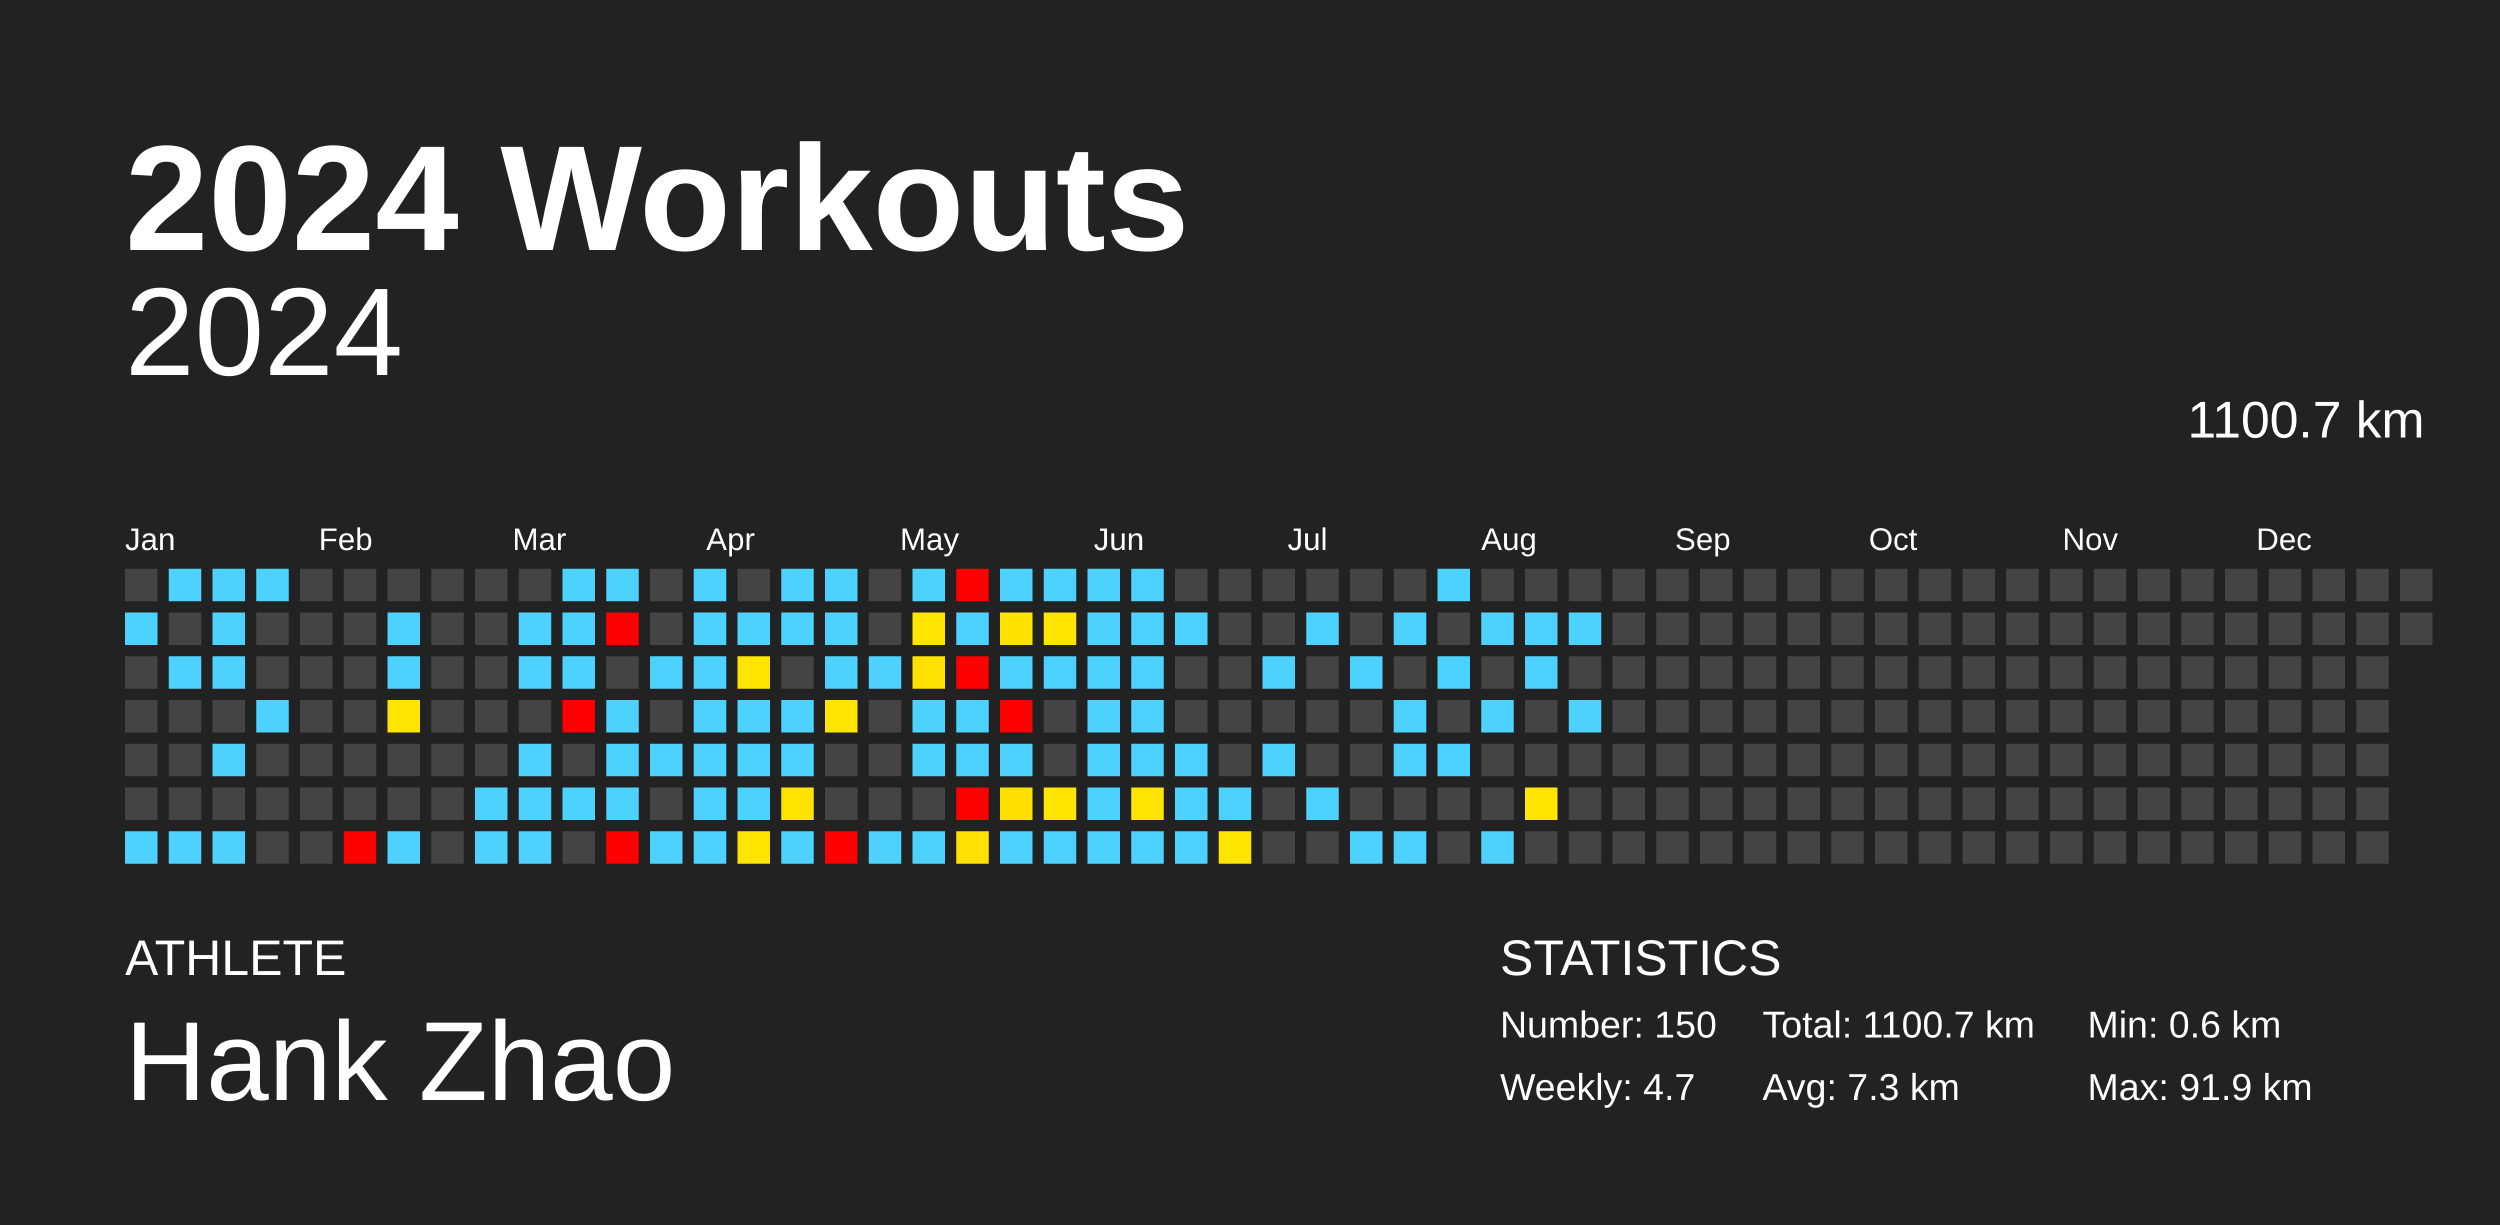
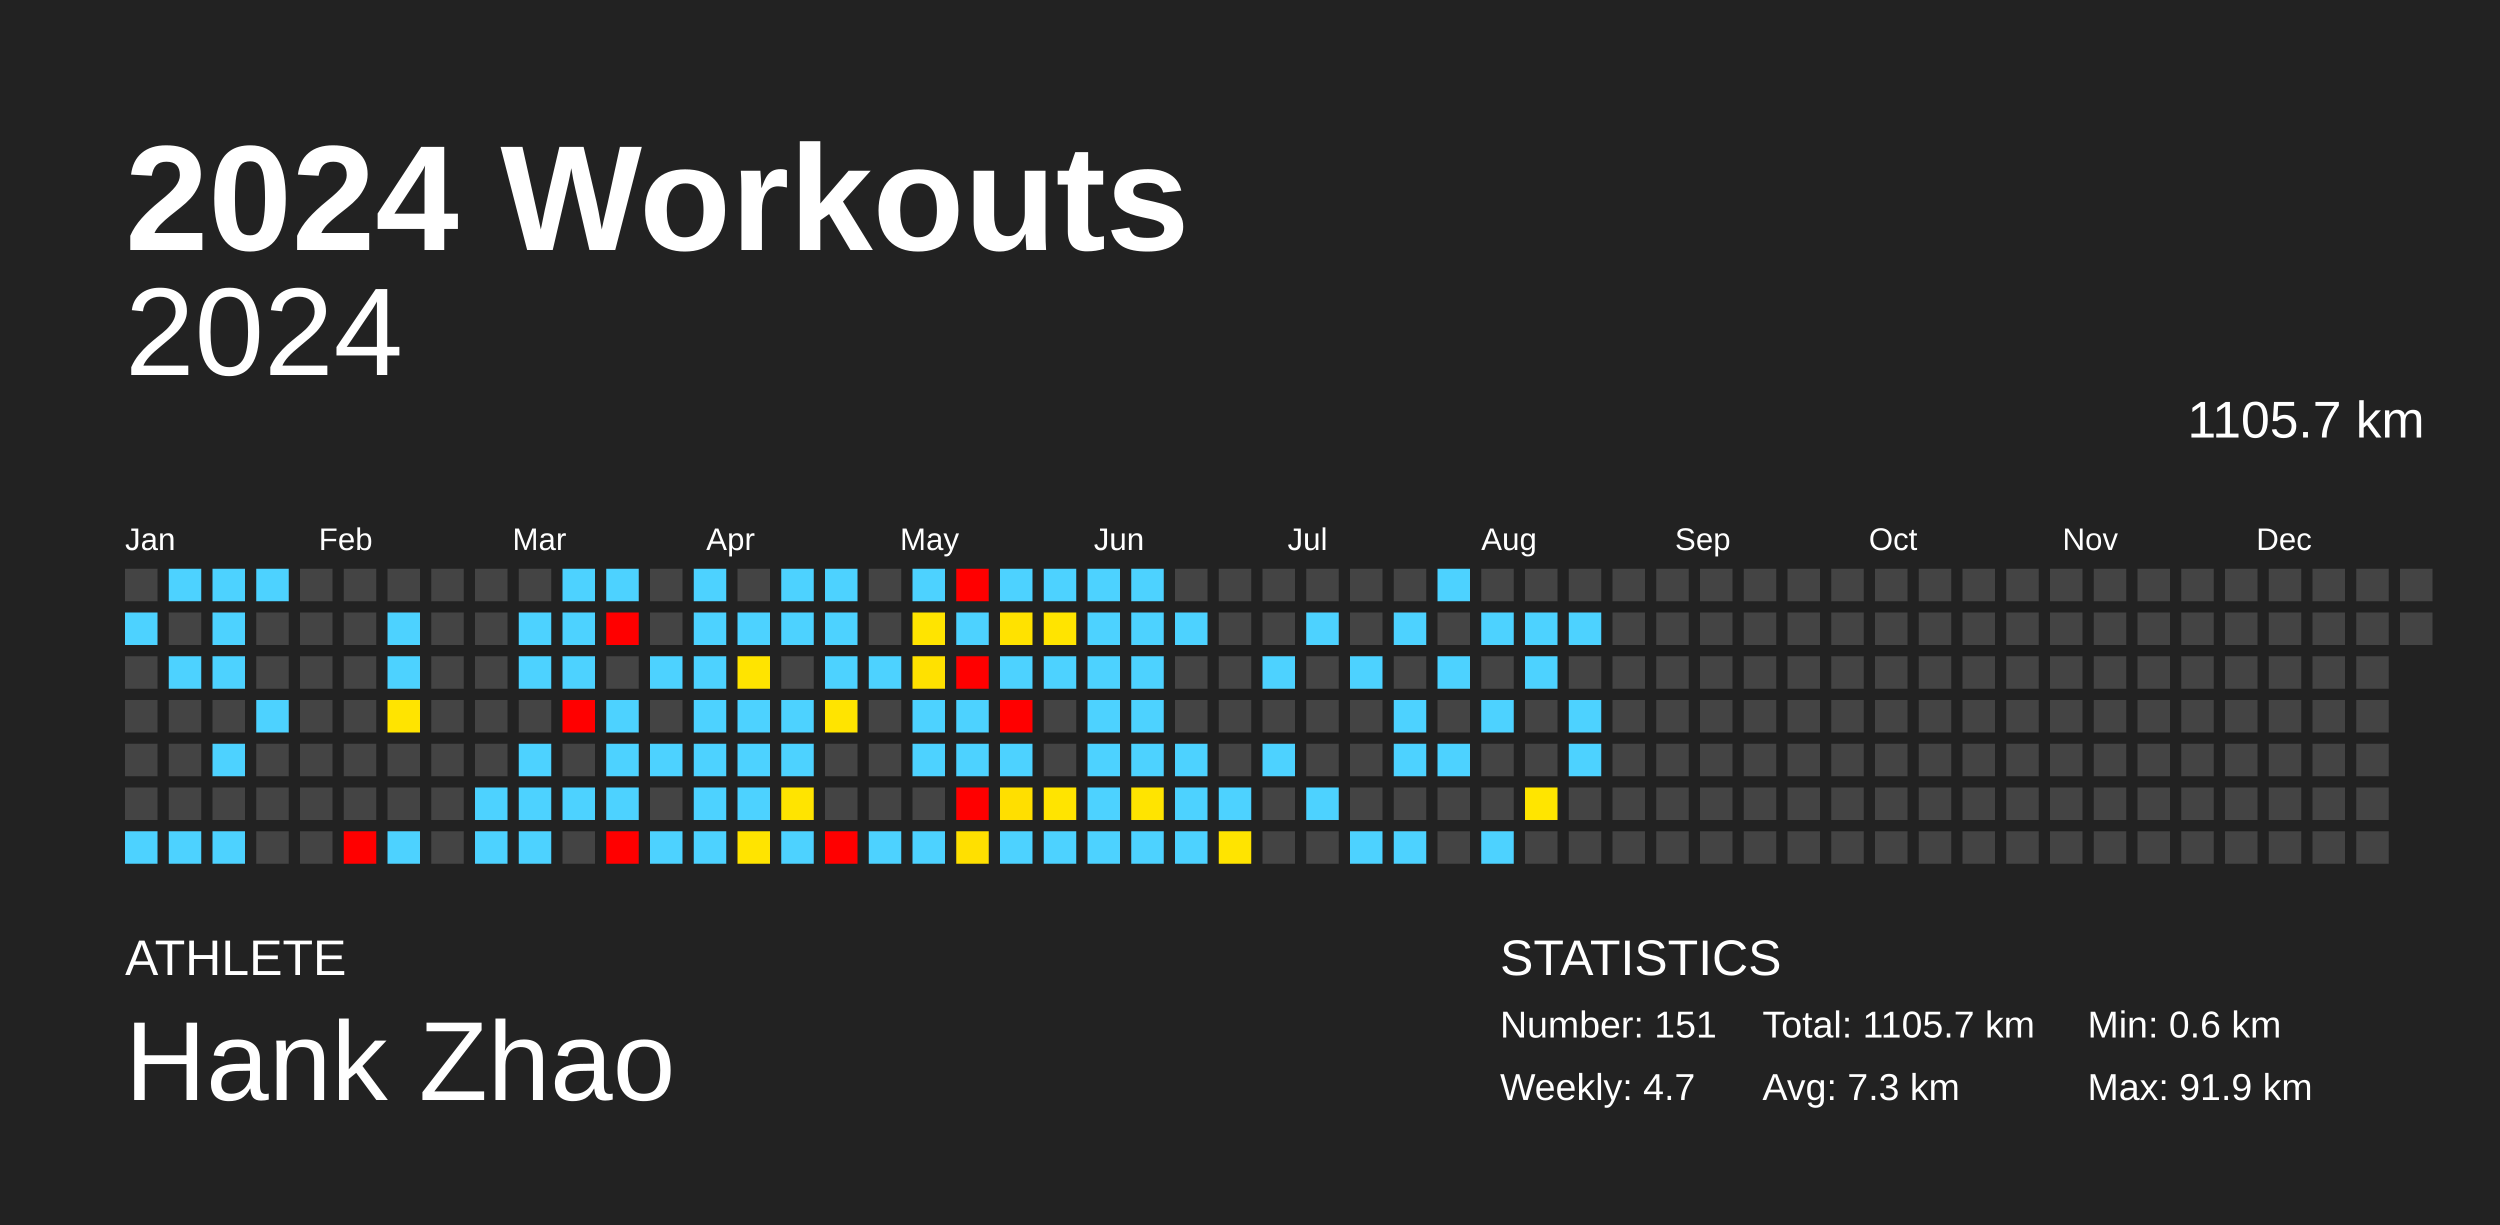
<svg xmlns="http://www.w3.org/2000/svg" baseProfile="full" height="98mm" version="1.1" viewBox="0,0,200,98" width="200mm">
  <defs />
  <rect fill="#222222" height="98" width="200" x="0" y="0" />
  <text fill="#FFFFFF" style="font-size:12px; font-family:Arial; font-weight:bold;" x="10" y="20">2024 Workouts</text>
  <text fill="#FFFFFF" style="font-size:4px; font-family:Arial" x="10" y="78">ATHLETE</text>
  <text fill="#FFFFFF" style="font-size:9px; font-family:Arial" x="10" y="88">Hank Zhao</text>
  <text fill="#FFFFFF" style="font-size:4px; font-family:Arial" x="120" y="78">STATISTICS</text>
-   <text fill="#FFFFFF" style="font-size:3px; font-family:Arial" x="120" y="83">Number: 150</text>
+   <text fill="#FFFFFF" style="font-size:3px; font-family:Arial" x="120" y="83">Number: 151</text>
  <text fill="#FFFFFF" style="font-size:3px; font-family:Arial" x="120" y="88">Weekly: 4.7</text>
-   <text fill="#FFFFFF" style="font-size:3px; font-family:Arial" x="141" y="83">Total: 1100.7 km</text>
+   <text fill="#FFFFFF" style="font-size:3px; font-family:Arial" x="141" y="83">Total: 1105.7 km</text>
  <text fill="#FFFFFF" style="font-size:3px; font-family:Arial" x="141" y="88">Avg: 7.3 km</text>
  <text fill="#FFFFFF" style="font-size:3px; font-family:Arial" x="167" y="83">Min: 0.6 km</text>
  <text fill="#FFFFFF" style="font-size:3px; font-family:Arial" x="167" y="88">Max: 91.9 km</text>
  <text alignment-baseline="hanging" fill="#FFFFFF" style="font-size:10.0px; font-family:Arial;" x="10" y="30">2024</text>
-   <text alignment-baseline="hanging" fill="#FFFFFF" style="font-size:4.125px; font-family:Arial;" x="175" y="35">1100.7 km</text>
+   <text alignment-baseline="hanging" fill="#FFFFFF" style="font-size:4.125px; font-family:Arial;" x="175" y="35">1105.7 km</text>
  <text fill="#FFFFFF" style="font-size:2.5px; font-family:Arial" x="10.0" y="44">Jan</text>
  <text fill="#FFFFFF" style="font-size:2.5px; font-family:Arial" x="25.5" y="44">Feb</text>
  <text fill="#FFFFFF" style="font-size:2.5px; font-family:Arial" x="41.0" y="44">Mar</text>
  <text fill="#FFFFFF" style="font-size:2.5px; font-family:Arial" x="56.5" y="44">Apr</text>
  <text fill="#FFFFFF" style="font-size:2.5px; font-family:Arial" x="72.0" y="44">May</text>
  <text fill="#FFFFFF" style="font-size:2.5px; font-family:Arial" x="87.5" y="44">Jun</text>
  <text fill="#FFFFFF" style="font-size:2.5px; font-family:Arial" x="103.0" y="44">Jul</text>
  <text fill="#FFFFFF" style="font-size:2.5px; font-family:Arial" x="118.5" y="44">Aug</text>
  <text fill="#FFFFFF" style="font-size:2.5px; font-family:Arial" x="134.0" y="44">Sep</text>
  <text fill="#FFFFFF" style="font-size:2.5px; font-family:Arial" x="149.5" y="44">Oct</text>
  <text fill="#FFFFFF" style="font-size:2.5px; font-family:Arial" x="165.0" y="44">Nov</text>
  <text fill="#FFFFFF" style="font-size:2.5px; font-family:Arial" x="180.5" y="44">Dec</text>
  <rect fill="#444444" height="2.6" width="2.6" x="10.0" y="45.5" />
  <rect fill="#4dd2ff" height="2.6" width="2.6" x="10.0" y="49.0" />
  <rect fill="#444444" height="2.6" width="2.6" x="10.0" y="52.5" />
  <rect fill="#444444" height="2.6" width="2.6" x="10.0" y="56.0" />
  <rect fill="#444444" height="2.6" width="2.6" x="10.0" y="59.5" />
  <rect fill="#444444" height="2.6" width="2.6" x="10.0" y="63.0" />
  <rect fill="#4dd2ff" height="2.6" width="2.6" x="10.0" y="66.5" />
  <rect fill="#4dd2ff" height="2.6" width="2.6" x="13.5" y="45.5" />
  <rect fill="#444444" height="2.6" width="2.6" x="13.5" y="49.0" />
  <rect fill="#4dd2ff" height="2.6" width="2.6" x="13.5" y="52.5" />
  <rect fill="#444444" height="2.6" width="2.6" x="13.5" y="56.0" />
  <rect fill="#444444" height="2.6" width="2.6" x="13.5" y="59.5" />
  <rect fill="#444444" height="2.6" width="2.6" x="13.5" y="63.0" />
  <rect fill="#4dd2ff" height="2.6" width="2.6" x="13.5" y="66.5" />
  <rect fill="#4dd2ff" height="2.6" width="2.6" x="17.0" y="45.5" />
  <rect fill="#4dd2ff" height="2.6" width="2.6" x="17.0" y="49.0" />
  <rect fill="#4dd2ff" height="2.6" width="2.6" x="17.0" y="52.5" />
  <rect fill="#444444" height="2.6" width="2.6" x="17.0" y="56.0" />
  <rect fill="#4dd2ff" height="2.6" width="2.6" x="17.0" y="59.5" />
  <rect fill="#444444" height="2.6" width="2.6" x="17.0" y="63.0" />
  <rect fill="#4dd2ff" height="2.6" width="2.6" x="17.0" y="66.5" />
  <rect fill="#4dd2ff" height="2.6" width="2.6" x="20.5" y="45.5" />
  <rect fill="#444444" height="2.6" width="2.6" x="20.5" y="49.0" />
  <rect fill="#444444" height="2.6" width="2.6" x="20.5" y="52.5" />
  <rect fill="#4dd2ff" height="2.6" width="2.6" x="20.5" y="56.0" />
  <rect fill="#444444" height="2.6" width="2.6" x="20.5" y="59.5" />
  <rect fill="#444444" height="2.6" width="2.6" x="20.5" y="63.0" />
  <rect fill="#444444" height="2.6" width="2.6" x="20.5" y="66.5" />
  <rect fill="#444444" height="2.6" width="2.6" x="24.0" y="45.5" />
  <rect fill="#444444" height="2.6" width="2.6" x="24.0" y="49.0" />
  <rect fill="#444444" height="2.6" width="2.6" x="24.0" y="52.5" />
  <rect fill="#444444" height="2.6" width="2.6" x="24.0" y="56.0" />
  <rect fill="#444444" height="2.6" width="2.6" x="24.0" y="59.5" />
  <rect fill="#444444" height="2.6" width="2.6" x="24.0" y="63.0" />
  <rect fill="#444444" height="2.6" width="2.6" x="24.0" y="66.5" />
  <rect fill="#444444" height="2.6" width="2.6" x="27.5" y="45.5" />
  <rect fill="#444444" height="2.6" width="2.6" x="27.5" y="49.0" />
  <rect fill="#444444" height="2.6" width="2.6" x="27.5" y="52.5" />
  <rect fill="#444444" height="2.6" width="2.6" x="27.5" y="56.0" />
  <rect fill="#444444" height="2.6" width="2.6" x="27.5" y="59.5" />
  <rect fill="#444444" height="2.6" width="2.6" x="27.5" y="63.0" />
  <rect fill="red" height="2.6" width="2.6" x="27.5" y="66.5" />
  <rect fill="#444444" height="2.6" width="2.6" x="31.0" y="45.5" />
  <rect fill="#4dd2ff" height="2.6" width="2.6" x="31.0" y="49.0" />
  <rect fill="#4dd2ff" height="2.6" width="2.6" x="31.0" y="52.5" />
  <rect fill="#ffe400" height="2.6" width="2.6" x="31.0" y="56.0" />
  <rect fill="#444444" height="2.6" width="2.6" x="31.0" y="59.5" />
  <rect fill="#444444" height="2.6" width="2.6" x="31.0" y="63.0" />
  <rect fill="#4dd2ff" height="2.6" width="2.6" x="31.0" y="66.5" />
  <rect fill="#444444" height="2.6" width="2.6" x="34.5" y="45.5" />
  <rect fill="#444444" height="2.6" width="2.6" x="34.5" y="49.0" />
  <rect fill="#444444" height="2.6" width="2.6" x="34.5" y="52.5" />
  <rect fill="#444444" height="2.6" width="2.6" x="34.5" y="56.0" />
  <rect fill="#444444" height="2.6" width="2.6" x="34.5" y="59.5" />
  <rect fill="#444444" height="2.6" width="2.6" x="34.5" y="63.0" />
  <rect fill="#444444" height="2.6" width="2.6" x="34.5" y="66.5" />
  <rect fill="#444444" height="2.6" width="2.6" x="38.0" y="45.5" />
  <rect fill="#444444" height="2.6" width="2.6" x="38.0" y="49.0" />
  <rect fill="#444444" height="2.6" width="2.6" x="38.0" y="52.5" />
  <rect fill="#444444" height="2.6" width="2.6" x="38.0" y="56.0" />
  <rect fill="#444444" height="2.6" width="2.6" x="38.0" y="59.5" />
  <rect fill="#4dd2ff" height="2.6" width="2.6" x="38.0" y="63.0" />
  <rect fill="#4dd2ff" height="2.6" width="2.6" x="38.0" y="66.5" />
  <rect fill="#444444" height="2.6" width="2.6" x="41.5" y="45.5" />
  <rect fill="#4dd2ff" height="2.6" width="2.6" x="41.5" y="49.0" />
  <rect fill="#4dd2ff" height="2.6" width="2.6" x="41.5" y="52.5" />
  <rect fill="#444444" height="2.6" width="2.6" x="41.5" y="56.0" />
  <rect fill="#4dd2ff" height="2.6" width="2.6" x="41.5" y="59.5" />
  <rect fill="#4dd2ff" height="2.6" width="2.6" x="41.5" y="63.0" />
  <rect fill="#4dd2ff" height="2.6" width="2.6" x="41.5" y="66.5" />
  <rect fill="#4dd2ff" height="2.6" width="2.6" x="45.0" y="45.5" />
  <rect fill="#4dd2ff" height="2.6" width="2.6" x="45.0" y="49.0" />
  <rect fill="#4dd2ff" height="2.6" width="2.6" x="45.0" y="52.5" />
  <rect fill="red" height="2.6" width="2.6" x="45.0" y="56.0" />
  <rect fill="#444444" height="2.6" width="2.6" x="45.0" y="59.5" />
  <rect fill="#4dd2ff" height="2.6" width="2.6" x="45.0" y="63.0" />
  <rect fill="#444444" height="2.6" width="2.6" x="45.0" y="66.5" />
  <rect fill="#4dd2ff" height="2.6" width="2.6" x="48.5" y="45.5" />
  <rect fill="red" height="2.6" width="2.6" x="48.5" y="49.0" />
  <rect fill="#444444" height="2.6" width="2.6" x="48.5" y="52.5" />
  <rect fill="#4dd2ff" height="2.6" width="2.6" x="48.5" y="56.0" />
  <rect fill="#4dd2ff" height="2.6" width="2.6" x="48.5" y="59.5" />
  <rect fill="#4dd2ff" height="2.6" width="2.6" x="48.5" y="63.0" />
  <rect fill="red" height="2.6" width="2.6" x="48.5" y="66.5" />
  <rect fill="#444444" height="2.6" width="2.6" x="52.0" y="45.5" />
  <rect fill="#444444" height="2.6" width="2.6" x="52.0" y="49.0" />
  <rect fill="#4dd2ff" height="2.6" width="2.6" x="52.0" y="52.5" />
  <rect fill="#444444" height="2.6" width="2.6" x="52.0" y="56.0" />
  <rect fill="#4dd2ff" height="2.6" width="2.6" x="52.0" y="59.5" />
  <rect fill="#444444" height="2.6" width="2.6" x="52.0" y="63.0" />
  <rect fill="#4dd2ff" height="2.6" width="2.6" x="52.0" y="66.5" />
  <rect fill="#4dd2ff" height="2.6" width="2.6" x="55.5" y="45.5" />
  <rect fill="#4dd2ff" height="2.6" width="2.6" x="55.5" y="49.0" />
  <rect fill="#4dd2ff" height="2.6" width="2.6" x="55.5" y="52.5" />
  <rect fill="#4dd2ff" height="2.6" width="2.6" x="55.5" y="56.0" />
  <rect fill="#4dd2ff" height="2.6" width="2.6" x="55.5" y="59.5" />
  <rect fill="#4dd2ff" height="2.6" width="2.6" x="55.5" y="63.0" />
  <rect fill="#4dd2ff" height="2.6" width="2.6" x="55.5" y="66.5" />
  <rect fill="#444444" height="2.6" width="2.6" x="59.0" y="45.5" />
  <rect fill="#4dd2ff" height="2.6" width="2.6" x="59.0" y="49.0" />
  <rect fill="#ffe400" height="2.6" width="2.6" x="59.0" y="52.5" />
  <rect fill="#4dd2ff" height="2.6" width="2.6" x="59.0" y="56.0" />
  <rect fill="#4dd2ff" height="2.6" width="2.6" x="59.0" y="59.5" />
  <rect fill="#4dd2ff" height="2.6" width="2.6" x="59.0" y="63.0" />
  <rect fill="#ffe400" height="2.6" width="2.6" x="59.0" y="66.5" />
  <rect fill="#4dd2ff" height="2.6" width="2.6" x="62.5" y="45.5" />
  <rect fill="#4dd2ff" height="2.6" width="2.6" x="62.5" y="49.0" />
  <rect fill="#444444" height="2.6" width="2.6" x="62.5" y="52.5" />
  <rect fill="#4dd2ff" height="2.6" width="2.6" x="62.5" y="56.0" />
  <rect fill="#4dd2ff" height="2.6" width="2.6" x="62.5" y="59.5" />
  <rect fill="#ffe400" height="2.6" width="2.6" x="62.5" y="63.0" />
  <rect fill="#4dd2ff" height="2.6" width="2.6" x="62.5" y="66.5" />
  <rect fill="#4dd2ff" height="2.6" width="2.6" x="66.0" y="45.5" />
  <rect fill="#4dd2ff" height="2.6" width="2.6" x="66.0" y="49.0" />
  <rect fill="#4dd2ff" height="2.6" width="2.6" x="66.0" y="52.5" />
  <rect fill="#ffe400" height="2.6" width="2.6" x="66.0" y="56.0" />
  <rect fill="#444444" height="2.6" width="2.6" x="66.0" y="59.5" />
  <rect fill="#444444" height="2.6" width="2.6" x="66.0" y="63.0" />
  <rect fill="red" height="2.6" width="2.6" x="66.0" y="66.5" />
  <rect fill="#444444" height="2.6" width="2.6" x="69.5" y="45.5" />
  <rect fill="#444444" height="2.6" width="2.6" x="69.5" y="49.0" />
  <rect fill="#4dd2ff" height="2.6" width="2.6" x="69.5" y="52.5" />
  <rect fill="#444444" height="2.6" width="2.6" x="69.5" y="56.0" />
  <rect fill="#444444" height="2.6" width="2.6" x="69.5" y="59.5" />
  <rect fill="#444444" height="2.6" width="2.6" x="69.5" y="63.0" />
  <rect fill="#4dd2ff" height="2.6" width="2.6" x="69.5" y="66.5" />
  <rect fill="#4dd2ff" height="2.6" width="2.6" x="73.0" y="45.5" />
  <rect fill="#ffe400" height="2.6" width="2.6" x="73.0" y="49.0" />
  <rect fill="#ffe100" height="2.6" width="2.6" x="73.0" y="52.5" />
  <rect fill="#4dd2ff" height="2.6" width="2.6" x="73.0" y="56.0" />
  <rect fill="#4dd2ff" height="2.6" width="2.6" x="73.0" y="59.5" />
  <rect fill="#444444" height="2.6" width="2.6" x="73.0" y="63.0" />
  <rect fill="#4dd2ff" height="2.6" width="2.6" x="73.0" y="66.5" />
  <rect fill="red" height="2.6" width="2.6" x="76.5" y="45.5" />
  <rect fill="#4dd2ff" height="2.6" width="2.6" x="76.5" y="49.0" />
  <rect fill="red" height="2.6" width="2.6" x="76.5" y="52.5" />
  <rect fill="#4dd2ff" height="2.6" width="2.6" x="76.5" y="56.0" />
  <rect fill="#4dd2ff" height="2.6" width="2.6" x="76.5" y="59.5" />
  <rect fill="red" height="2.6" width="2.6" x="76.5" y="63.0" />
  <rect fill="#ffe000" height="2.6" width="2.6" x="76.5" y="66.5" />
  <rect fill="#4dd2ff" height="2.6" width="2.6" x="80.0" y="45.5" />
  <rect fill="#ffe200" height="2.6" width="2.6" x="80.0" y="49.0" />
  <rect fill="#4dd2ff" height="2.6" width="2.6" x="80.0" y="52.5" />
  <rect fill="red" height="2.6" width="2.6" x="80.0" y="56.0" />
  <rect fill="#4dd2ff" height="2.6" width="2.6" x="80.0" y="59.5" />
  <rect fill="#ffdf00" height="2.6" width="2.6" x="80.0" y="63.0" />
  <rect fill="#4dd2ff" height="2.6" width="2.6" x="80.0" y="66.5" />
  <rect fill="#4dd2ff" height="2.6" width="2.6" x="83.5" y="45.5" />
  <rect fill="#ffe400" height="2.6" width="2.6" x="83.5" y="49.0" />
  <rect fill="#4dd2ff" height="2.6" width="2.6" x="83.5" y="52.5" />
  <rect fill="#444444" height="2.6" width="2.6" x="83.5" y="56.0" />
  <rect fill="#444444" height="2.6" width="2.6" x="83.5" y="59.5" />
  <rect fill="#ffe400" height="2.6" width="2.6" x="83.5" y="63.0" />
  <rect fill="#4dd2ff" height="2.6" width="2.6" x="83.5" y="66.5" />
  <rect fill="#4dd2ff" height="2.6" width="2.6" x="87.0" y="45.5" />
  <rect fill="#4dd2ff" height="2.6" width="2.6" x="87.0" y="49.0" />
  <rect fill="#4dd2ff" height="2.6" width="2.6" x="87.0" y="52.5" />
  <rect fill="#4dd2ff" height="2.6" width="2.6" x="87.0" y="56.0" />
  <rect fill="#4dd2ff" height="2.6" width="2.6" x="87.0" y="59.5" />
  <rect fill="#4dd2ff" height="2.6" width="2.6" x="87.0" y="63.0" />
  <rect fill="#4dd2ff" height="2.6" width="2.6" x="87.0" y="66.5" />
  <rect fill="#4dd2ff" height="2.6" width="2.6" x="90.5" y="45.5" />
  <rect fill="#4dd2ff" height="2.6" width="2.6" x="90.5" y="49.0" />
  <rect fill="#4dd2ff" height="2.6" width="2.6" x="90.5" y="52.5" />
  <rect fill="#4dd2ff" height="2.6" width="2.6" x="90.5" y="56.0" />
  <rect fill="#4dd2ff" height="2.6" width="2.6" x="90.5" y="59.5" />
  <rect fill="#ffe400" height="2.6" width="2.6" x="90.5" y="63.0" />
  <rect fill="#4dd2ff" height="2.6" width="2.6" x="90.5" y="66.5" />
  <rect fill="#444444" height="2.6" width="2.6" x="94.0" y="45.5" />
  <rect fill="#4dd2ff" height="2.6" width="2.6" x="94.0" y="49.0" />
  <rect fill="#444444" height="2.6" width="2.6" x="94.0" y="52.5" />
  <rect fill="#444444" height="2.6" width="2.6" x="94.0" y="56.0" />
  <rect fill="#4dd2ff" height="2.6" width="2.6" x="94.0" y="59.5" />
  <rect fill="#4dd2ff" height="2.6" width="2.6" x="94.0" y="63.0" />
  <rect fill="#4dd2ff" height="2.6" width="2.6" x="94.0" y="66.5" />
  <rect fill="#444444" height="2.6" width="2.6" x="97.5" y="45.5" />
  <rect fill="#444444" height="2.6" width="2.6" x="97.5" y="49.0" />
  <rect fill="#444444" height="2.6" width="2.6" x="97.5" y="52.5" />
  <rect fill="#444444" height="2.6" width="2.6" x="97.5" y="56.0" />
  <rect fill="#444444" height="2.6" width="2.6" x="97.5" y="59.5" />
  <rect fill="#4dd2ff" height="2.6" width="2.6" x="97.5" y="63.0" />
  <rect fill="#ffe400" height="2.6" width="2.6" x="97.5" y="66.5" />
  <rect fill="#444444" height="2.6" width="2.6" x="101.0" y="45.5" />
  <rect fill="#444444" height="2.6" width="2.6" x="101.0" y="49.0" />
  <rect fill="#4dd2ff" height="2.6" width="2.6" x="101.0" y="52.5" />
  <rect fill="#444444" height="2.6" width="2.6" x="101.0" y="56.0" />
  <rect fill="#4dd2ff" height="2.6" width="2.6" x="101.0" y="59.5" />
  <rect fill="#444444" height="2.6" width="2.6" x="101.0" y="63.0" />
  <rect fill="#444444" height="2.6" width="2.6" x="101.0" y="66.5" />
  <rect fill="#444444" height="2.6" width="2.6" x="104.5" y="45.5" />
  <rect fill="#4dd2ff" height="2.6" width="2.6" x="104.5" y="49.0" />
  <rect fill="#444444" height="2.6" width="2.6" x="104.5" y="52.5" />
  <rect fill="#444444" height="2.6" width="2.6" x="104.5" y="56.0" />
  <rect fill="#444444" height="2.6" width="2.6" x="104.5" y="59.5" />
  <rect fill="#4dd2ff" height="2.6" width="2.6" x="104.5" y="63.0" />
  <rect fill="#444444" height="2.6" width="2.6" x="104.5" y="66.5" />
  <rect fill="#444444" height="2.6" width="2.6" x="108.0" y="45.5" />
  <rect fill="#444444" height="2.6" width="2.6" x="108.0" y="49.0" />
  <rect fill="#4dd2ff" height="2.6" width="2.6" x="108.0" y="52.5" />
  <rect fill="#444444" height="2.6" width="2.6" x="108.0" y="56.0" />
  <rect fill="#444444" height="2.6" width="2.6" x="108.0" y="59.5" />
  <rect fill="#444444" height="2.6" width="2.6" x="108.0" y="63.0" />
  <rect fill="#4dd2ff" height="2.6" width="2.6" x="108.0" y="66.5" />
  <rect fill="#444444" height="2.6" width="2.6" x="111.5" y="45.5" />
  <rect fill="#4dd2ff" height="2.6" width="2.6" x="111.5" y="49.0" />
  <rect fill="#444444" height="2.6" width="2.6" x="111.5" y="52.5" />
  <rect fill="#4dd2ff" height="2.6" width="2.6" x="111.5" y="56.0" />
  <rect fill="#4dd2ff" height="2.6" width="2.6" x="111.5" y="59.5" />
  <rect fill="#444444" height="2.6" width="2.6" x="111.5" y="63.0" />
  <rect fill="#4dd2ff" height="2.6" width="2.6" x="111.5" y="66.5" />
  <rect fill="#4dd2ff" height="2.6" width="2.6" x="115.0" y="45.5" />
  <rect fill="#444444" height="2.6" width="2.6" x="115.0" y="49.0" />
  <rect fill="#4dd2ff" height="2.6" width="2.6" x="115.0" y="52.5" />
  <rect fill="#444444" height="2.6" width="2.6" x="115.0" y="56.0" />
  <rect fill="#4dd2ff" height="2.6" width="2.6" x="115.0" y="59.5" />
  <rect fill="#444444" height="2.6" width="2.6" x="115.0" y="63.0" />
  <rect fill="#444444" height="2.6" width="2.6" x="115.0" y="66.5" />
  <rect fill="#444444" height="2.6" width="2.6" x="118.5" y="45.5" />
  <rect fill="#4dd2ff" height="2.6" width="2.6" x="118.5" y="49.0" />
  <rect fill="#444444" height="2.6" width="2.6" x="118.5" y="52.5" />
  <rect fill="#4dd2ff" height="2.6" width="2.6" x="118.5" y="56.0" />
  <rect fill="#444444" height="2.6" width="2.6" x="118.5" y="59.5" />
  <rect fill="#444444" height="2.6" width="2.6" x="118.5" y="63.0" />
  <rect fill="#4dd2ff" height="2.6" width="2.6" x="118.5" y="66.5" />
  <rect fill="#444444" height="2.6" width="2.6" x="122.0" y="45.5" />
  <rect fill="#4dd2ff" height="2.6" width="2.6" x="122.0" y="49.0" />
  <rect fill="#4dd2ff" height="2.6" width="2.6" x="122.0" y="52.5" />
  <rect fill="#444444" height="2.6" width="2.6" x="122.0" y="56.0" />
  <rect fill="#444444" height="2.6" width="2.6" x="122.0" y="59.5" />
  <rect fill="#ffe500" height="2.6" width="2.6" x="122.0" y="63.0" />
  <rect fill="#444444" height="2.6" width="2.6" x="122.0" y="66.5" />
  <rect fill="#444444" height="2.6" width="2.6" x="125.5" y="45.5" />
  <rect fill="#4dd2ff" height="2.6" width="2.6" x="125.5" y="49.0" />
  <rect fill="#444444" height="2.6" width="2.6" x="125.5" y="52.5" />
  <rect fill="#4dd2ff" height="2.6" width="2.6" x="125.5" y="56.0" />
-   <rect fill="#444444" height="2.6" width="2.6" x="125.5" y="59.5" />
+   <rect fill="#4dd2ff" height="2.6" width="2.6" x="125.5" y="59.5" />
  <rect fill="#444444" height="2.6" width="2.6" x="125.5" y="63.0" />
  <rect fill="#444444" height="2.6" width="2.6" x="125.5" y="66.5" />
  <rect fill="#444444" height="2.6" width="2.6" x="129.0" y="45.5" />
  <rect fill="#444444" height="2.6" width="2.6" x="129.0" y="49.0" />
  <rect fill="#444444" height="2.6" width="2.6" x="129.0" y="52.5" />
  <rect fill="#444444" height="2.6" width="2.6" x="129.0" y="56.0" />
  <rect fill="#444444" height="2.6" width="2.6" x="129.0" y="59.5" />
  <rect fill="#444444" height="2.6" width="2.6" x="129.0" y="63.0" />
  <rect fill="#444444" height="2.6" width="2.6" x="129.0" y="66.5" />
  <rect fill="#444444" height="2.6" width="2.6" x="132.5" y="45.5" />
  <rect fill="#444444" height="2.6" width="2.6" x="132.5" y="49.0" />
  <rect fill="#444444" height="2.6" width="2.6" x="132.5" y="52.5" />
  <rect fill="#444444" height="2.6" width="2.6" x="132.5" y="56.0" />
  <rect fill="#444444" height="2.6" width="2.6" x="132.5" y="59.5" />
  <rect fill="#444444" height="2.6" width="2.6" x="132.5" y="63.0" />
  <rect fill="#444444" height="2.6" width="2.6" x="132.5" y="66.5" />
  <rect fill="#444444" height="2.6" width="2.6" x="136.0" y="45.5" />
  <rect fill="#444444" height="2.6" width="2.6" x="136.0" y="49.0" />
  <rect fill="#444444" height="2.6" width="2.6" x="136.0" y="52.5" />
  <rect fill="#444444" height="2.6" width="2.6" x="136.0" y="56.0" />
  <rect fill="#444444" height="2.6" width="2.6" x="136.0" y="59.5" />
  <rect fill="#444444" height="2.6" width="2.6" x="136.0" y="63.0" />
  <rect fill="#444444" height="2.6" width="2.6" x="136.0" y="66.5" />
  <rect fill="#444444" height="2.6" width="2.6" x="139.5" y="45.5" />
  <rect fill="#444444" height="2.6" width="2.6" x="139.5" y="49.0" />
  <rect fill="#444444" height="2.6" width="2.6" x="139.5" y="52.5" />
  <rect fill="#444444" height="2.6" width="2.6" x="139.5" y="56.0" />
  <rect fill="#444444" height="2.6" width="2.6" x="139.5" y="59.5" />
  <rect fill="#444444" height="2.6" width="2.6" x="139.5" y="63.0" />
  <rect fill="#444444" height="2.6" width="2.6" x="139.5" y="66.5" />
  <rect fill="#444444" height="2.6" width="2.6" x="143.0" y="45.5" />
  <rect fill="#444444" height="2.6" width="2.6" x="143.0" y="49.0" />
  <rect fill="#444444" height="2.6" width="2.6" x="143.0" y="52.5" />
  <rect fill="#444444" height="2.6" width="2.6" x="143.0" y="56.0" />
  <rect fill="#444444" height="2.6" width="2.6" x="143.0" y="59.5" />
  <rect fill="#444444" height="2.6" width="2.6" x="143.0" y="63.0" />
  <rect fill="#444444" height="2.6" width="2.6" x="143.0" y="66.5" />
  <rect fill="#444444" height="2.6" width="2.6" x="146.5" y="45.5" />
  <rect fill="#444444" height="2.6" width="2.6" x="146.5" y="49.0" />
  <rect fill="#444444" height="2.6" width="2.6" x="146.5" y="52.5" />
  <rect fill="#444444" height="2.6" width="2.6" x="146.5" y="56.0" />
  <rect fill="#444444" height="2.6" width="2.6" x="146.5" y="59.5" />
  <rect fill="#444444" height="2.6" width="2.6" x="146.5" y="63.0" />
  <rect fill="#444444" height="2.6" width="2.6" x="146.5" y="66.5" />
  <rect fill="#444444" height="2.6" width="2.6" x="150.0" y="45.5" />
  <rect fill="#444444" height="2.6" width="2.6" x="150.0" y="49.0" />
  <rect fill="#444444" height="2.6" width="2.6" x="150.0" y="52.5" />
  <rect fill="#444444" height="2.6" width="2.6" x="150.0" y="56.0" />
  <rect fill="#444444" height="2.6" width="2.6" x="150.0" y="59.5" />
  <rect fill="#444444" height="2.6" width="2.6" x="150.0" y="63.0" />
  <rect fill="#444444" height="2.6" width="2.6" x="150.0" y="66.5" />
  <rect fill="#444444" height="2.6" width="2.6" x="153.5" y="45.5" />
  <rect fill="#444444" height="2.6" width="2.6" x="153.5" y="49.0" />
  <rect fill="#444444" height="2.6" width="2.6" x="153.5" y="52.5" />
  <rect fill="#444444" height="2.6" width="2.6" x="153.5" y="56.0" />
  <rect fill="#444444" height="2.6" width="2.6" x="153.5" y="59.5" />
  <rect fill="#444444" height="2.6" width="2.6" x="153.5" y="63.0" />
  <rect fill="#444444" height="2.6" width="2.6" x="153.5" y="66.5" />
  <rect fill="#444444" height="2.6" width="2.6" x="157.0" y="45.5" />
  <rect fill="#444444" height="2.6" width="2.6" x="157.0" y="49.0" />
  <rect fill="#444444" height="2.6" width="2.6" x="157.0" y="52.5" />
  <rect fill="#444444" height="2.6" width="2.6" x="157.0" y="56.0" />
  <rect fill="#444444" height="2.6" width="2.6" x="157.0" y="59.5" />
  <rect fill="#444444" height="2.6" width="2.6" x="157.0" y="63.0" />
  <rect fill="#444444" height="2.6" width="2.6" x="157.0" y="66.5" />
  <rect fill="#444444" height="2.6" width="2.6" x="160.5" y="45.5" />
  <rect fill="#444444" height="2.6" width="2.6" x="160.5" y="49.0" />
  <rect fill="#444444" height="2.6" width="2.6" x="160.5" y="52.5" />
  <rect fill="#444444" height="2.6" width="2.6" x="160.5" y="56.0" />
  <rect fill="#444444" height="2.6" width="2.6" x="160.5" y="59.5" />
  <rect fill="#444444" height="2.6" width="2.6" x="160.5" y="63.0" />
  <rect fill="#444444" height="2.6" width="2.6" x="160.5" y="66.5" />
  <rect fill="#444444" height="2.6" width="2.6" x="164.0" y="45.5" />
  <rect fill="#444444" height="2.6" width="2.6" x="164.0" y="49.0" />
  <rect fill="#444444" height="2.6" width="2.6" x="164.0" y="52.5" />
  <rect fill="#444444" height="2.6" width="2.6" x="164.0" y="56.0" />
  <rect fill="#444444" height="2.6" width="2.6" x="164.0" y="59.5" />
  <rect fill="#444444" height="2.6" width="2.6" x="164.0" y="63.0" />
  <rect fill="#444444" height="2.6" width="2.6" x="164.0" y="66.5" />
  <rect fill="#444444" height="2.6" width="2.6" x="167.5" y="45.5" />
  <rect fill="#444444" height="2.6" width="2.6" x="167.5" y="49.0" />
  <rect fill="#444444" height="2.6" width="2.6" x="167.5" y="52.5" />
  <rect fill="#444444" height="2.6" width="2.6" x="167.5" y="56.0" />
  <rect fill="#444444" height="2.6" width="2.6" x="167.5" y="59.5" />
  <rect fill="#444444" height="2.6" width="2.6" x="167.5" y="63.0" />
  <rect fill="#444444" height="2.6" width="2.6" x="167.5" y="66.5" />
  <rect fill="#444444" height="2.6" width="2.6" x="171.0" y="45.5" />
  <rect fill="#444444" height="2.6" width="2.6" x="171.0" y="49.0" />
  <rect fill="#444444" height="2.6" width="2.6" x="171.0" y="52.5" />
  <rect fill="#444444" height="2.6" width="2.6" x="171.0" y="56.0" />
  <rect fill="#444444" height="2.6" width="2.6" x="171.0" y="59.5" />
  <rect fill="#444444" height="2.6" width="2.6" x="171.0" y="63.0" />
  <rect fill="#444444" height="2.6" width="2.6" x="171.0" y="66.5" />
  <rect fill="#444444" height="2.6" width="2.6" x="174.5" y="45.5" />
  <rect fill="#444444" height="2.6" width="2.6" x="174.5" y="49.0" />
  <rect fill="#444444" height="2.6" width="2.6" x="174.5" y="52.5" />
  <rect fill="#444444" height="2.6" width="2.6" x="174.5" y="56.0" />
  <rect fill="#444444" height="2.6" width="2.6" x="174.5" y="59.5" />
  <rect fill="#444444" height="2.6" width="2.6" x="174.5" y="63.0" />
  <rect fill="#444444" height="2.6" width="2.6" x="174.5" y="66.5" />
  <rect fill="#444444" height="2.6" width="2.6" x="178.0" y="45.5" />
  <rect fill="#444444" height="2.6" width="2.6" x="178.0" y="49.0" />
  <rect fill="#444444" height="2.6" width="2.6" x="178.0" y="52.5" />
  <rect fill="#444444" height="2.6" width="2.6" x="178.0" y="56.0" />
  <rect fill="#444444" height="2.6" width="2.6" x="178.0" y="59.5" />
  <rect fill="#444444" height="2.6" width="2.6" x="178.0" y="63.0" />
  <rect fill="#444444" height="2.6" width="2.6" x="178.0" y="66.5" />
  <rect fill="#444444" height="2.6" width="2.6" x="181.5" y="45.5" />
  <rect fill="#444444" height="2.6" width="2.6" x="181.5" y="49.0" />
  <rect fill="#444444" height="2.6" width="2.6" x="181.5" y="52.5" />
  <rect fill="#444444" height="2.6" width="2.6" x="181.5" y="56.0" />
  <rect fill="#444444" height="2.6" width="2.6" x="181.5" y="59.5" />
  <rect fill="#444444" height="2.6" width="2.6" x="181.5" y="63.0" />
  <rect fill="#444444" height="2.6" width="2.6" x="181.5" y="66.5" />
  <rect fill="#444444" height="2.6" width="2.6" x="185.0" y="45.5" />
  <rect fill="#444444" height="2.6" width="2.6" x="185.0" y="49.0" />
  <rect fill="#444444" height="2.6" width="2.6" x="185.0" y="52.5" />
  <rect fill="#444444" height="2.6" width="2.6" x="185.0" y="56.0" />
  <rect fill="#444444" height="2.6" width="2.6" x="185.0" y="59.5" />
  <rect fill="#444444" height="2.6" width="2.6" x="185.0" y="63.0" />
  <rect fill="#444444" height="2.6" width="2.6" x="185.0" y="66.5" />
  <rect fill="#444444" height="2.6" width="2.6" x="188.5" y="45.5" />
  <rect fill="#444444" height="2.6" width="2.6" x="188.5" y="49.0" />
  <rect fill="#444444" height="2.6" width="2.6" x="188.5" y="52.5" />
  <rect fill="#444444" height="2.6" width="2.6" x="188.5" y="56.0" />
  <rect fill="#444444" height="2.6" width="2.6" x="188.5" y="59.5" />
  <rect fill="#444444" height="2.6" width="2.6" x="188.5" y="63.0" />
  <rect fill="#444444" height="2.6" width="2.6" x="188.5" y="66.5" />
  <rect fill="#444444" height="2.6" width="2.6" x="192.0" y="45.5" />
  <rect fill="#444444" height="2.6" width="2.6" x="192.0" y="49.0" />
</svg>
